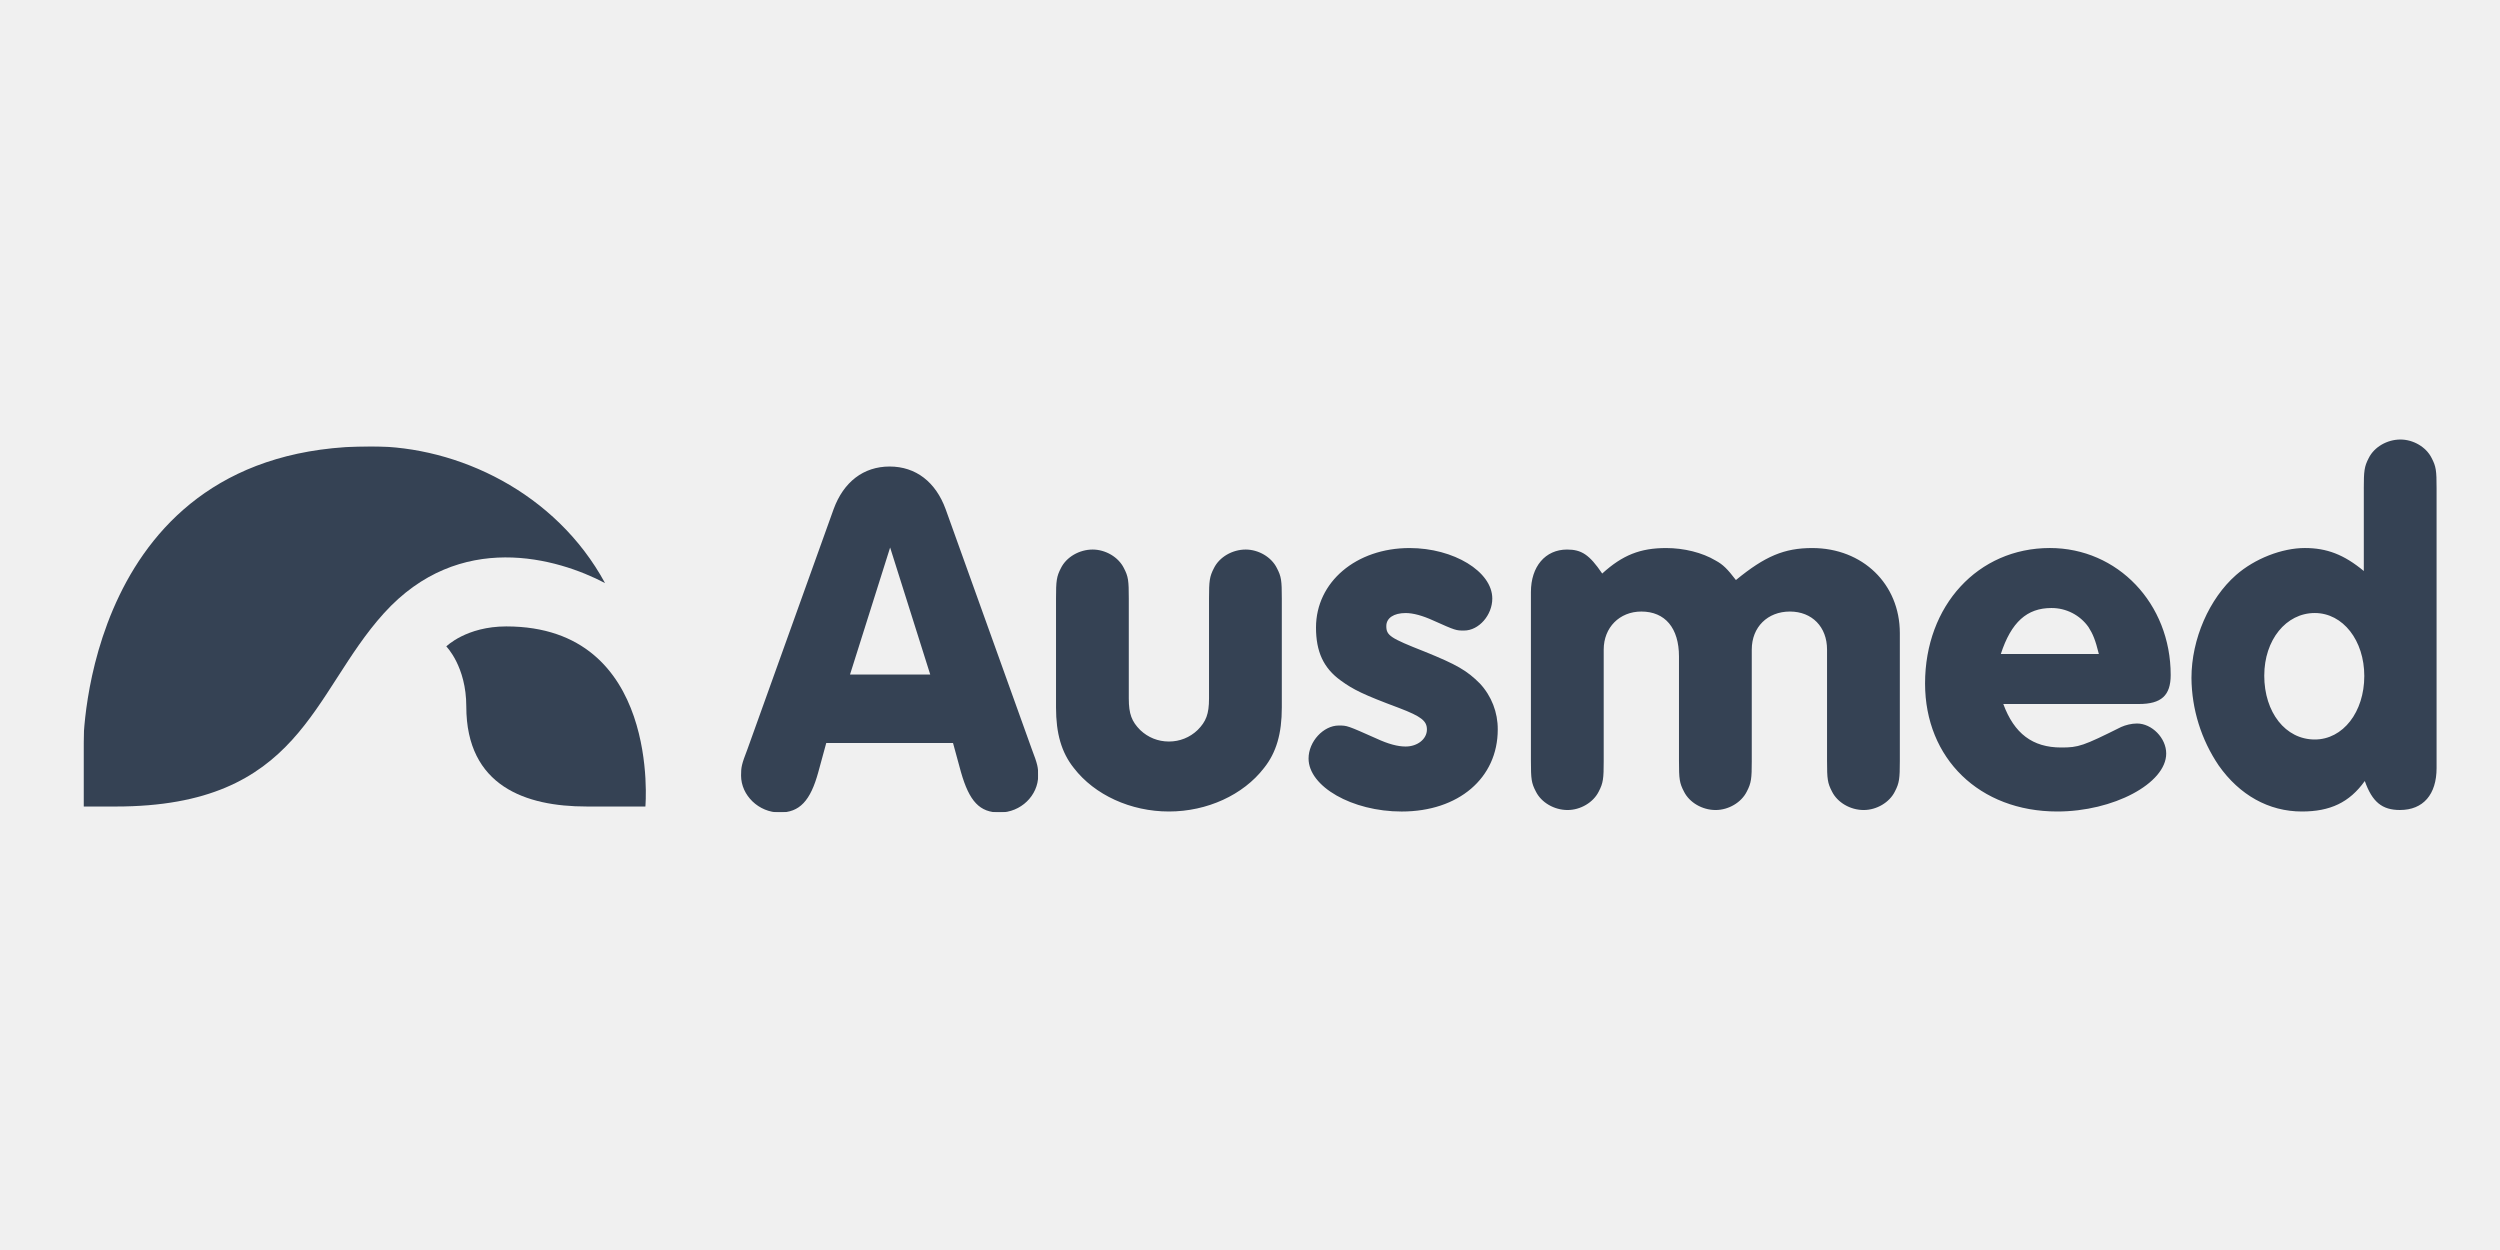
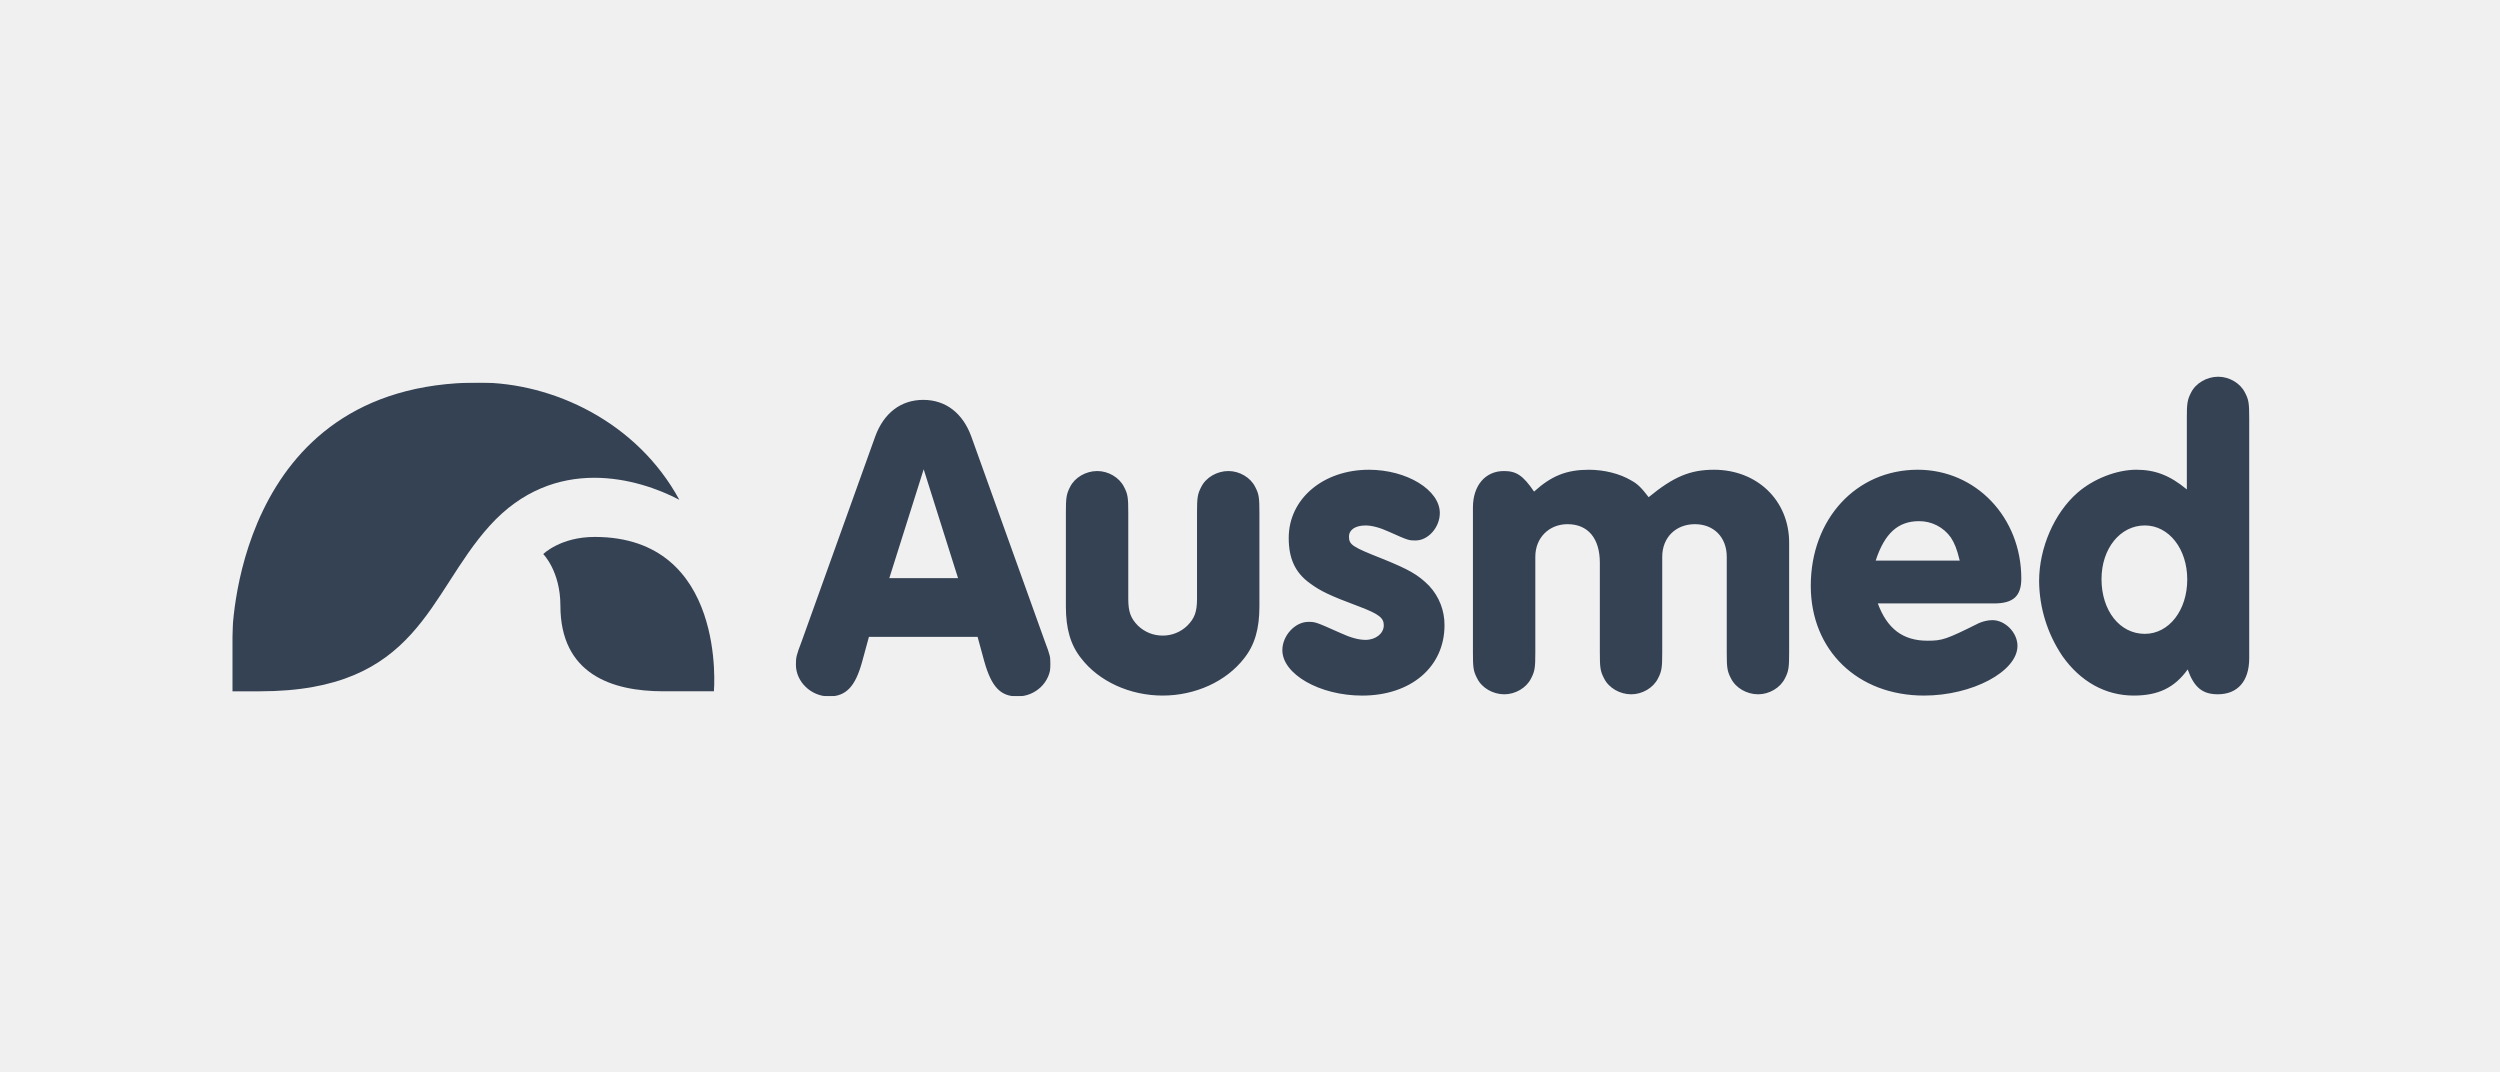
- <svg xmlns="http://www.w3.org/2000/svg" xmlns:xlink="http://www.w3.org/1999/xlink" width="120" height="60" viewBox="0 0 120 60">
+ <svg xmlns="http://www.w3.org/2000/svg" xmlns:xlink="http://www.w3.org/1999/xlink" width="140" height="60" viewBox="0 0 140 60">
  <defs>
    <path id="a" d="M.015.173h45.818v17.562H.015z" />
  </defs>
  <g fill="none" fill-rule="evenodd">
-     <g transform="translate(4 21.25)">
+     <g transform="translate(13 21.25)">
      <mask id="b" fill="#fff">
        <use xlink:href="#a" />
      </mask>
      <path fill="#354254" d="M26.979 17.462s.753-8.644-6.677-8.644c-1.92 0-2.88.96-2.88.96s.96.96.96 2.882c0 3.841 2.881 4.802 5.762 4.802h2.835" mask="url(#b)" />
      <path fill="#354254" d="M13.82.173C0 .173 0 14.502 0 14.502v2.961h1.555c8.885 0 9.397-5.43 12.867-9.271 3.638-4.028 8.342-2.65 10.62-1.454C22.673 2.376 17.968.173 13.82.173m24.906 4.858l-1.925 6.096h3.85L38.726 5.03zm-3.066 9.383l-.38 1.392c-.38 1.392-.904 1.944-1.855 1.944-.998 0-1.854-.816-1.854-1.776 0-.408.024-.528.31-1.272l4.135-11.519c.476-1.296 1.427-2.04 2.686-2.04 1.26 0 2.21.744 2.686 2.04l4.136 11.52c.285.743.309.887.309 1.271 0 .96-.832 1.776-1.854 1.776-.95 0-1.45-.528-1.854-1.944l-.38-1.392H35.66z" mask="url(#b)" />
    </g>
-     <path fill="#354254" d="M61.527 33.96c0 1.248-.261 2.16-.855 2.904-.999 1.296-2.734 2.088-4.564 2.088s-3.566-.792-4.564-2.088c-.594-.744-.855-1.656-.855-2.904v-5.23c0-.84.023-1.056.237-1.464.261-.528.88-.888 1.521-.888.618 0 1.236.36 1.498.888.214.408.237.6.237 1.464v4.8c0 .743.143 1.103.547 1.511.38.36.856.552 1.379.552a1.97 1.97 0 0 0 1.378-.552c.405-.408.547-.768.547-1.511v-4.8c0-.84.024-1.056.238-1.464.261-.528.88-.888 1.521-.888.618 0 1.236.36 1.497.888.215.408.238.6.238 1.464v5.231M71.63 28.73c0 .792-.642 1.536-1.355 1.536-.38 0-.404 0-1.474-.48-.523-.24-.974-.36-1.33-.36-.571 0-.928.24-.928.624 0 .456.19.576 1.83 1.224 1.546.624 2.044.912 2.663 1.536a3.2 3.2 0 0 1 .856 2.207c0 2.328-1.878 3.936-4.612 3.936-2.377 0-4.469-1.2-4.469-2.544 0-.816.713-1.584 1.45-1.584.404 0 .404 0 1.807.624.57.264 1.022.384 1.402.384.57 0 1.022-.36 1.022-.816 0-.408-.261-.624-1.33-1.032-1.736-.647-2.211-.887-2.806-1.32-.832-.6-1.188-1.391-1.188-2.543 0-2.184 1.925-3.816 4.492-3.816 2.116 0 3.97 1.128 3.97 2.424m1.854-.312c0-1.224.689-2.04 1.735-2.04.69 0 1.07.24 1.687 1.152.975-.888 1.83-1.224 3.067-1.224.856 0 1.735.216 2.377.6.356.192.57.408.974.936 1.402-1.152 2.33-1.536 3.661-1.536 2.424 0 4.207 1.728 4.207 4.08v6.143c0 .84-.024 1.056-.238 1.464-.261.528-.88.888-1.497.888-.642 0-1.26-.36-1.522-.888-.213-.408-.237-.6-.237-1.464v-5.351c0-1.08-.713-1.824-1.783-1.824-1.07 0-1.83.744-1.83 1.823v5.352c0 .84-.024 1.056-.238 1.464-.261.528-.88.888-1.497.888-.642 0-1.26-.36-1.521-.888-.214-.408-.238-.6-.238-1.464v-5.015c0-1.369-.666-2.16-1.807-2.16-1.046 0-1.806.767-1.806 1.823v5.352c0 .84-.024 1.056-.238 1.464-.262.528-.88.888-1.497.888-.642 0-1.26-.36-1.522-.888-.214-.408-.237-.6-.237-1.464v-8.111m27.261 2.974c-.166-.672-.285-.96-.499-1.295a2.167 2.167 0 0 0-1.782-.912c-1.165 0-1.925.672-2.425 2.208h4.707zm-4.587 2.4c.523 1.416 1.402 2.088 2.781 2.088.832 0 1.046-.072 2.876-.984.214-.096.5-.168.761-.168.713 0 1.402.696 1.402 1.44 0 1.44-2.543 2.784-5.229 2.784-3.732 0-6.346-2.544-6.346-6.144 0-3.743 2.543-6.503 5.99-6.503 3.256 0 5.8 2.664 5.8 6.095 0 .984-.452 1.392-1.522 1.392h-6.513zm12.526-1.368c0 1.776 1.023 3.072 2.425 3.072 1.355 0 2.377-1.32 2.377-3.048 0-1.704-1.022-3.023-2.377-3.023-1.379 0-2.424 1.295-2.424 3zm4.778-8.975c0-.84.024-1.056.238-1.464.261-.528.88-.888 1.521-.888.618 0 1.236.36 1.497.888.214.408.238.6.238 1.464v13.415c0 1.272-.642 2.016-1.759 2.016-.856 0-1.33-.384-1.687-1.392-.737 1.032-1.664 1.464-3.019 1.464-1.593 0-2.995-.792-3.993-2.208a7.61 7.61 0 0 1-1.308-4.2c0-1.871.856-3.815 2.14-4.943.903-.792 2.21-1.296 3.303-1.296 1.047 0 1.878.312 2.83 1.104v-3.96z" />
+     <path fill="#354254" d="M70.527 33.96c0 1.248-.261 2.16-.855 2.904-.999 1.296-2.734 2.088-4.564 2.088s-3.566-.792-4.564-2.088c-.594-.744-.855-1.656-.855-2.904v-5.23c0-.84.024-1.056.237-1.464.262-.528.88-.888 1.521-.888.619 0 1.236.36 1.498.888.214.408.238.6.238 1.464v4.8c0 .743.142 1.103.546 1.511.38.36.856.552 1.379.552a1.97 1.97 0 0 0 1.378-.552c.405-.408.547-.768.547-1.511v-4.8c0-.84.024-1.056.238-1.464.261-.528.88-.888 1.521-.888.618 0 1.236.36 1.498.888.214.408.237.6.237 1.464v5.231M80.63 28.73c0 .792-.642 1.536-1.355 1.536-.38 0-.404 0-1.474-.48-.523-.24-.974-.36-1.33-.36-.571 0-.928.24-.928.624 0 .456.19.576 1.83 1.224 1.546.624 2.045.912 2.663 1.536a3.2 3.2 0 0 1 .856 2.207c0 2.328-1.878 3.936-4.612 3.936-2.377 0-4.468-1.2-4.468-2.544 0-.816.713-1.584 1.45-1.584.404 0 .404 0 1.806.624.57.264 1.022.384 1.402.384.57 0 1.022-.36 1.022-.816 0-.408-.261-.624-1.33-1.032-1.736-.647-2.211-.887-2.805-1.32-.832-.6-1.189-1.391-1.189-2.543 0-2.184 1.925-3.816 4.493-3.816 2.115 0 3.969 1.128 3.969 2.424m1.854-.312c0-1.224.689-2.04 1.735-2.04.69 0 1.07.24 1.688 1.152.974-.888 1.83-1.224 3.066-1.224.856 0 1.735.216 2.377.6.356.192.57.408.974.936 1.403-1.152 2.33-1.536 3.661-1.536 2.424 0 4.207 1.728 4.207 4.08v6.143c0 .84-.024 1.056-.238 1.464-.261.528-.88.888-1.497.888-.642 0-1.26-.36-1.521-.888-.214-.408-.238-.6-.238-1.464v-5.351c0-1.08-.713-1.824-1.783-1.824-1.07 0-1.83.744-1.83 1.823v5.352c0 .84-.024 1.056-.238 1.464-.261.528-.88.888-1.497.888-.642 0-1.26-.36-1.521-.888-.214-.408-.238-.6-.238-1.464v-5.015c0-1.369-.666-2.16-1.807-2.16-1.045 0-1.806.767-1.806 1.823v5.352c0 .84-.024 1.056-.238 1.464-.261.528-.88.888-1.497.888-.642 0-1.26-.36-1.521-.888-.214-.408-.238-.6-.238-1.464v-8.111m27.261 2.974c-.166-.672-.285-.96-.499-1.295a2.167 2.167 0 0 0-1.782-.912c-1.165 0-1.925.672-2.425 2.208h4.707zm-4.587 2.4c.523 1.416 1.402 2.088 2.781 2.088.832 0 1.046-.072 2.876-.984.214-.096.5-.168.761-.168.713 0 1.402.696 1.402 1.44 0 1.44-2.543 2.784-5.229 2.784-3.732 0-6.346-2.544-6.346-6.144 0-3.743 2.543-6.503 5.99-6.503 3.256 0 5.8 2.664 5.8 6.095 0 .984-.452 1.392-1.522 1.392h-6.513zm12.526-1.368c0 1.776 1.023 3.072 2.425 3.072 1.355 0 2.377-1.32 2.377-3.048 0-1.704-1.022-3.023-2.377-3.023-1.379 0-2.424 1.295-2.424 3zm4.778-8.975c0-.84.024-1.056.238-1.464.261-.528.88-.888 1.521-.888.618 0 1.236.36 1.497.888.214.408.238.6.238 1.464v13.415c0 1.272-.642 2.016-1.759 2.016-.856 0-1.33-.384-1.687-1.392-.737 1.032-1.664 1.464-3.019 1.464-1.593 0-2.995-.792-3.993-2.208a7.61 7.61 0 0 1-1.308-4.2c0-1.871.856-3.815 2.14-4.943.903-.792 2.21-1.296 3.303-1.296 1.047 0 1.878.312 2.83 1.104v-3.96z" />
  </g>
</svg>
